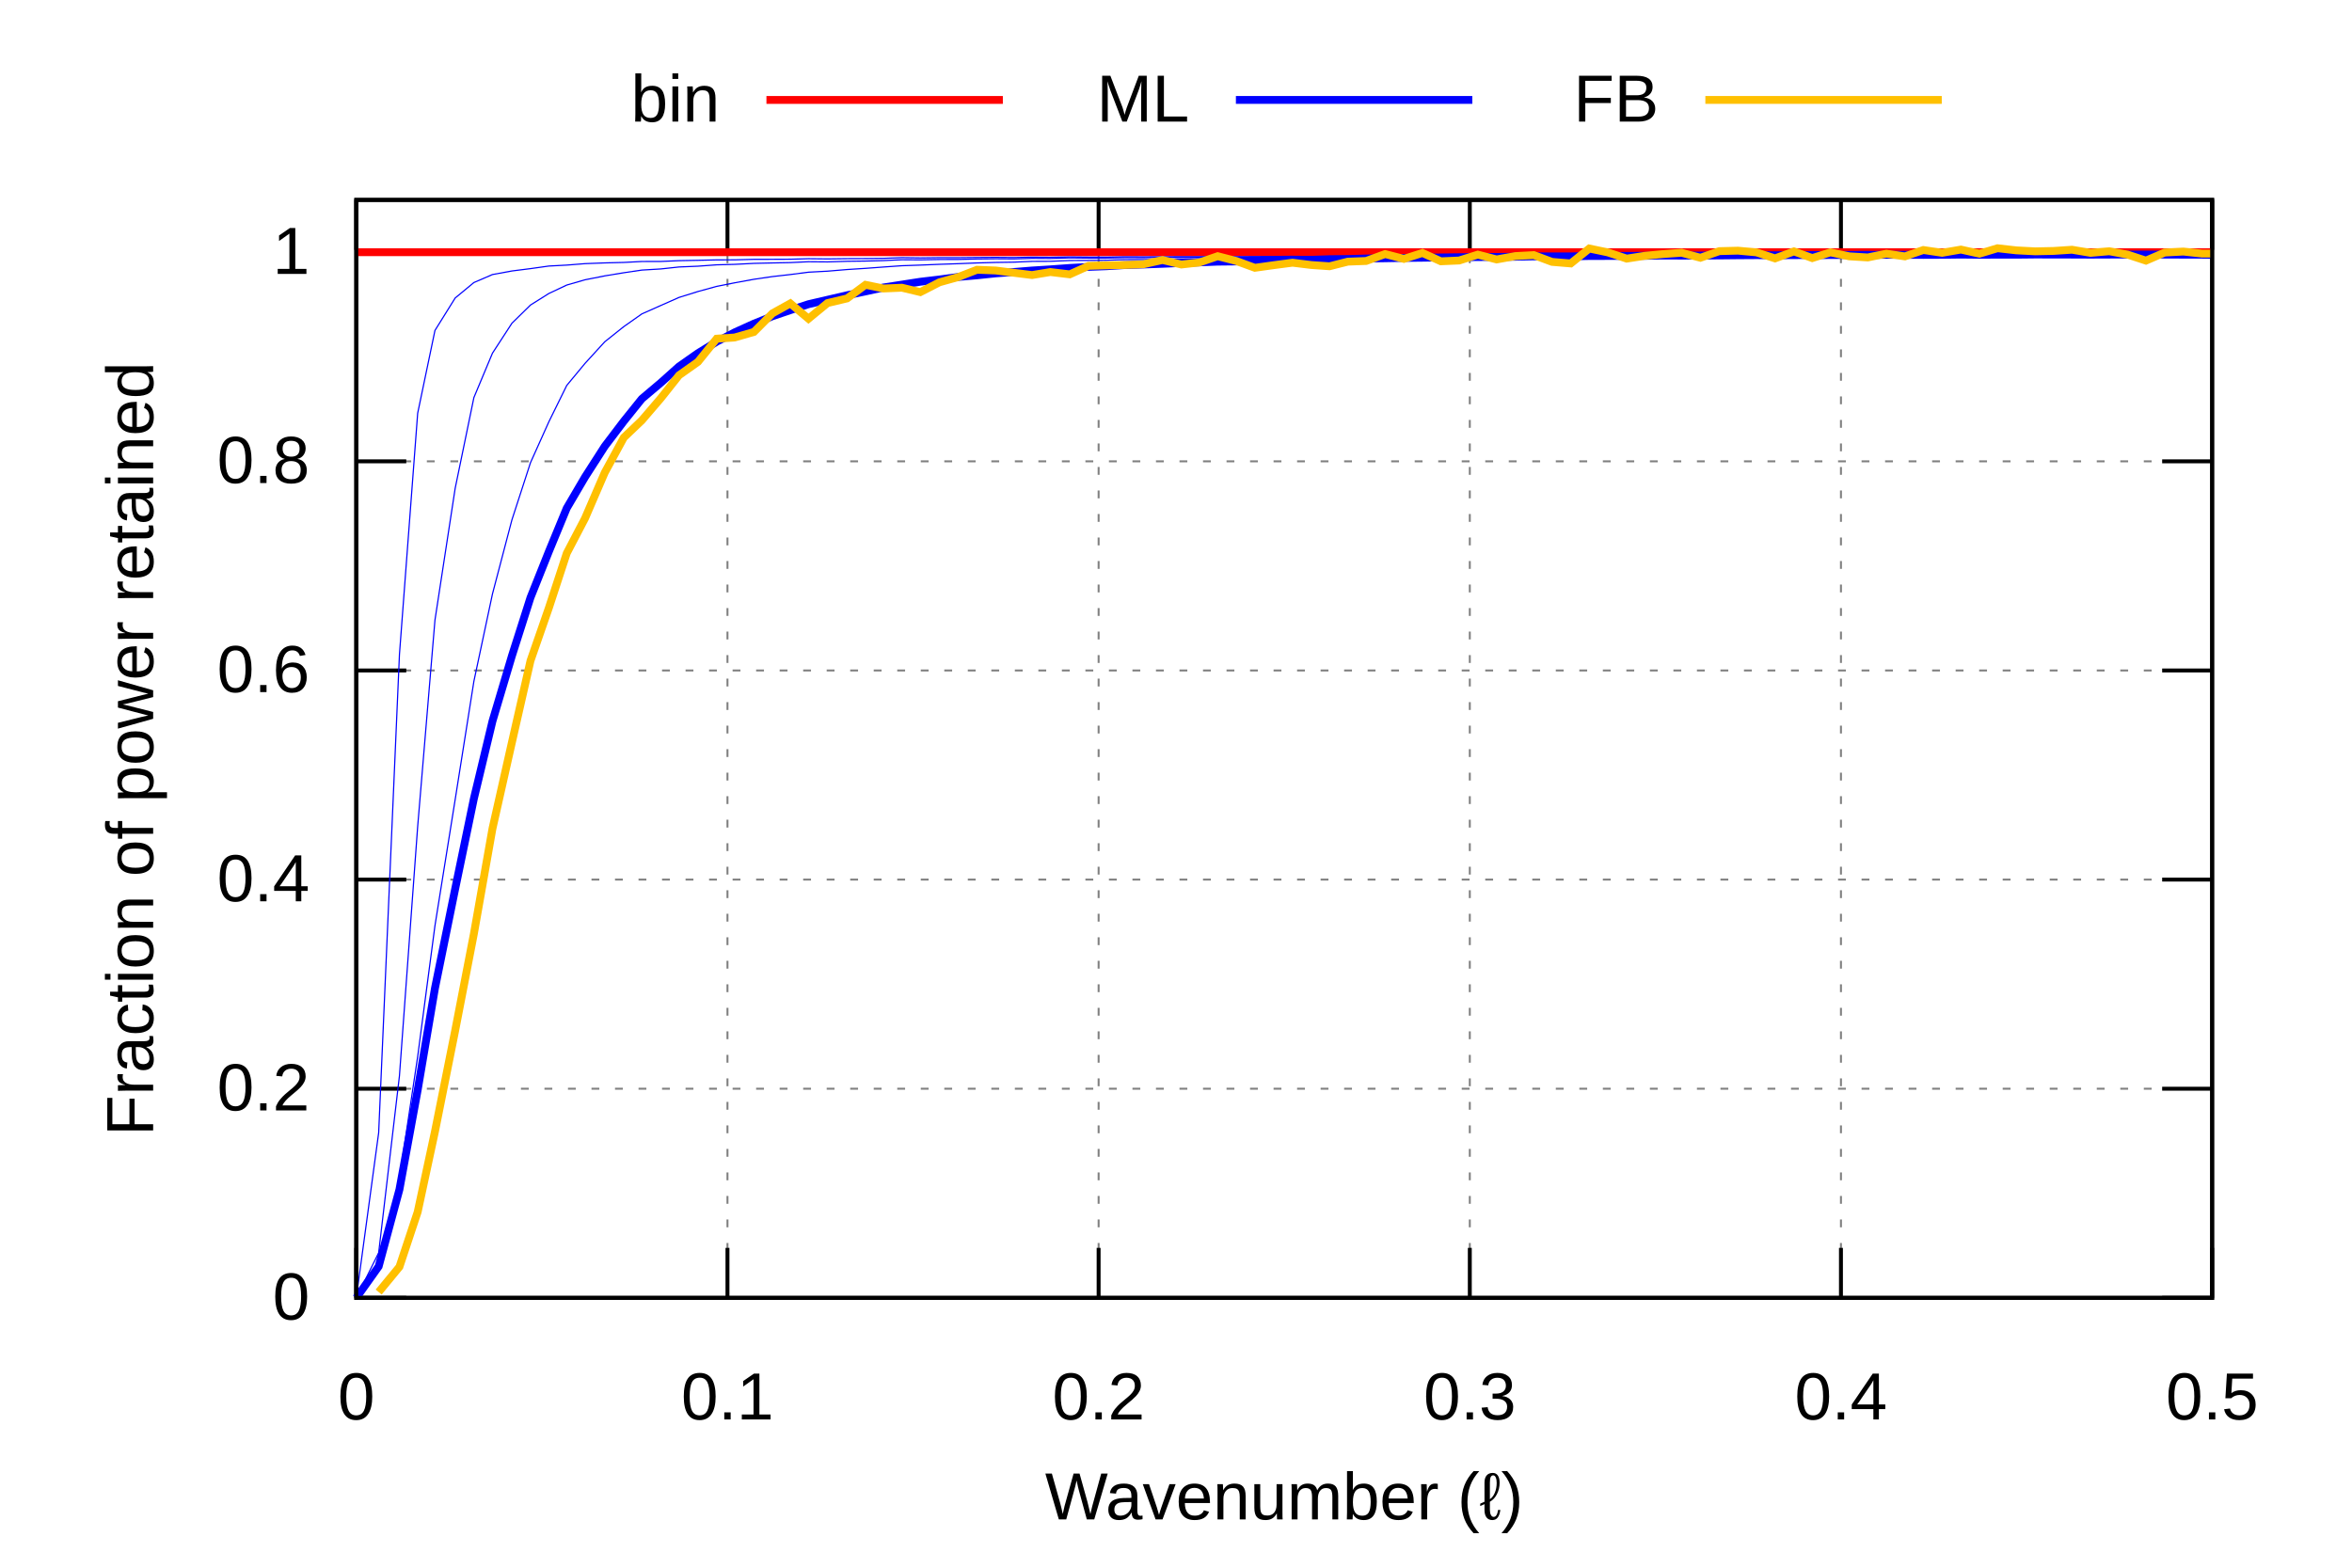
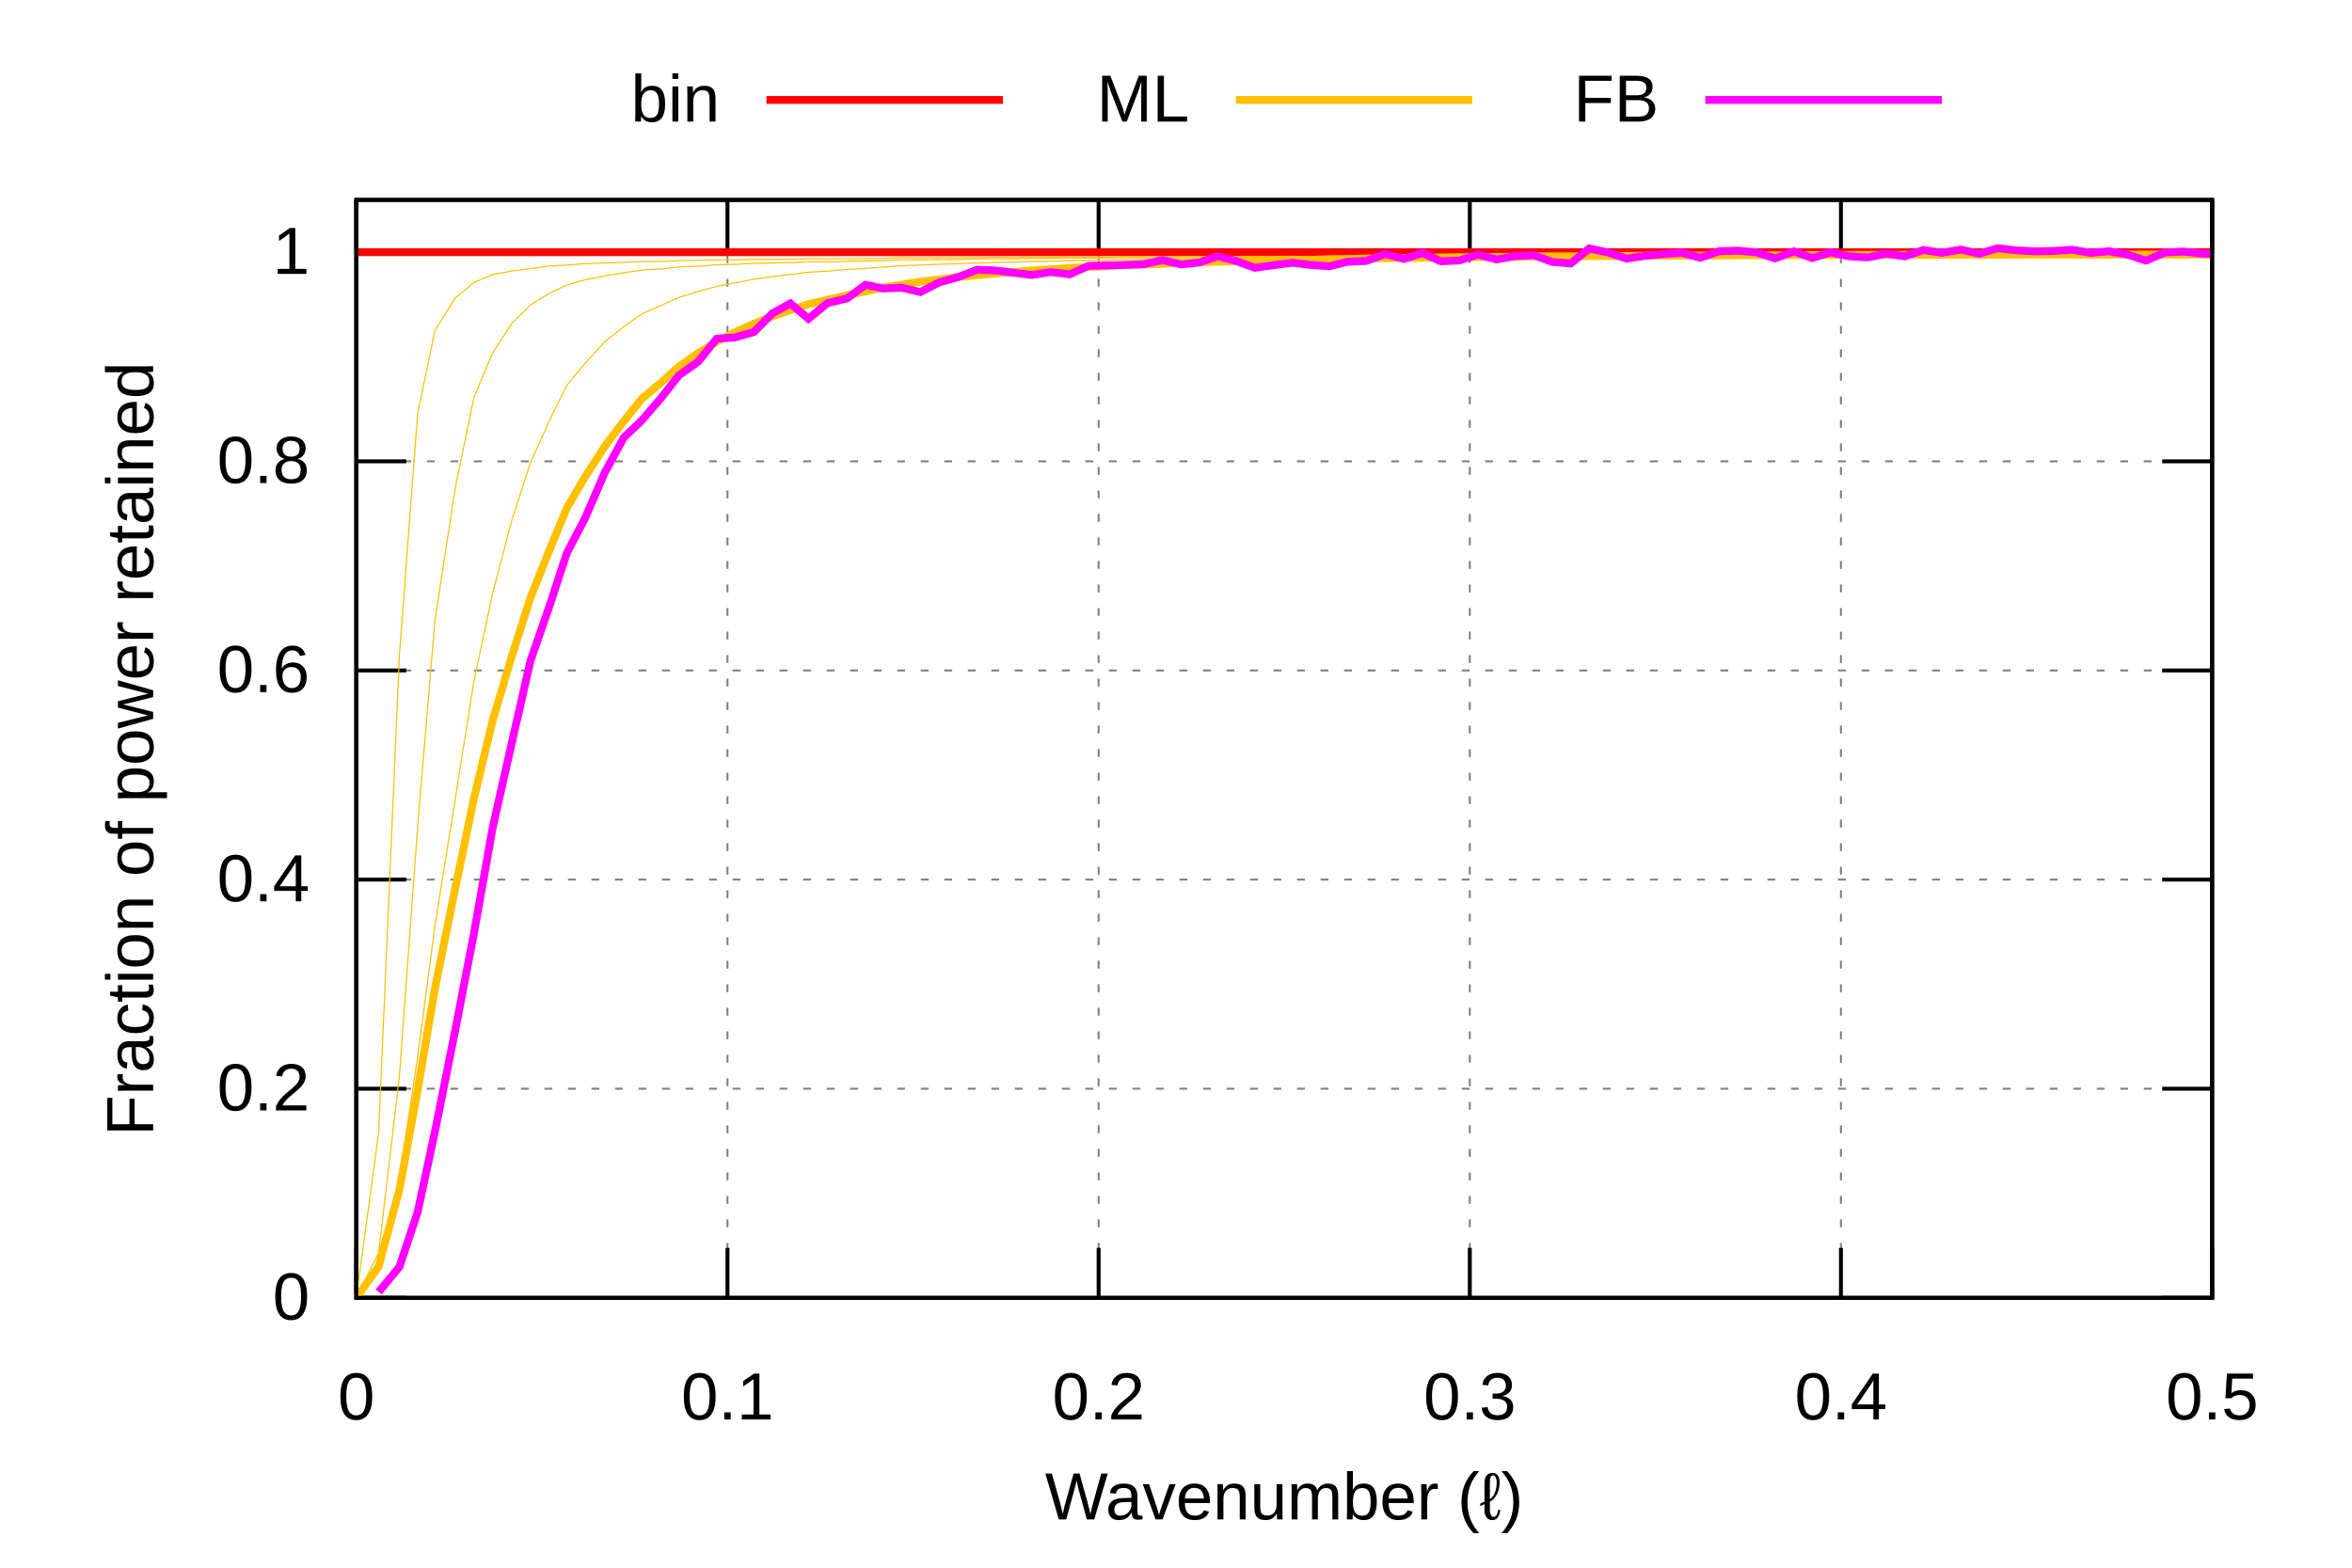
<svg xmlns="http://www.w3.org/2000/svg" xmlns:xlink="http://www.w3.org/1999/xlink" width="600" height="400" viewBox="0 0 600 400">
  <g id="gnuplot_canvas">
    <rect x="0" y="0" width="600" height="400" fill="none" />
    <defs>
      <circle id="gpDot" r="0.5" stroke-width="0.5" stroke="currentColor" />
      <path id="gpPt0" stroke-width="0.157" stroke="currentColor" d="M-1,0 h2 M0,-1 v2" />
      <path id="gpPt1" stroke-width="0.157" stroke="currentColor" d="M-1,-1 L1,1 M1,-1 L-1,1" />
      <path id="gpPt2" stroke-width="0.157" stroke="currentColor" d="M-1,0 L1,0 M0,-1 L0,1 M-1,-1 L1,1 M-1,1 L1,-1" />
      <rect id="gpPt3" stroke-width="0.157" stroke="currentColor" x="-1" y="-1" width="2" height="2" />
      <rect id="gpPt4" stroke-width="0.157" stroke="currentColor" fill="currentColor" x="-1" y="-1" width="2" height="2" />
      <circle id="gpPt5" stroke-width="0.157" stroke="currentColor" cx="0" cy="0" r="1" />
      <use xlink:href="#gpPt5" id="gpPt6" fill="currentColor" stroke="none" />
      <path id="gpPt7" stroke-width="0.157" stroke="currentColor" d="M0,-1.33 L-1.33,0.67 L1.33,0.67 z" />
      <use xlink:href="#gpPt7" id="gpPt8" fill="currentColor" stroke="none" />
      <use xlink:href="#gpPt7" id="gpPt9" stroke="currentColor" transform="rotate(180)" />
      <use xlink:href="#gpPt9" id="gpPt10" fill="currentColor" stroke="none" />
      <use xlink:href="#gpPt3" id="gpPt11" stroke="currentColor" transform="rotate(45)" />
      <use xlink:href="#gpPt11" id="gpPt12" fill="currentColor" stroke="none" />
      <path id="gpPt13" stroke-width="0.157" stroke="currentColor" d="M0,1.330 L1.265,0.411 L0.782,-1.067 L-0.782,-1.076 L-1.265,0.411 z" />
      <use xlink:href="#gpPt13" id="gpPt14" fill="currentColor" stroke="none" />
      <filter id="textbox" filterUnits="objectBoundingBox" x="0" y="0" height="1" width="1">
        <feFlood flood-color="white" flood-opacity="1" result="bgnd" />
        <feComposite in="SourceGraphic" in2="bgnd" operator="atop" />
      </filter>
      <filter id="greybox" filterUnits="objectBoundingBox" x="0" y="0" height="1" width="1">
        <feFlood flood-color="lightgrey" flood-opacity="1" result="grey" />
        <feComposite in="SourceGraphic" in2="grey" operator="atop" />
      </filter>
    </defs>
    <g fill="none" color="white" stroke="currentColor" stroke-width="1.00" stroke-linecap="butt" stroke-linejoin="miter">
</g>
    <g fill="none" color="black" stroke="currentColor" stroke-width="1.00" stroke-linecap="butt" stroke-linejoin="miter">
</g>
    <g fill="none" color="black" stroke="black" stroke-width="0.50" stroke-linecap="butt" stroke-linejoin="miter">
</g>
    <g fill="none" color="gray" stroke="currentColor" stroke-width="0.50" stroke-linecap="butt" stroke-linejoin="miter">
      <path stroke="gray" stroke-dasharray="2,4" class="gridline" d="M90.89,331.15 L564.32,331.15  " />
    </g>
    <g fill="none" color="gray" stroke="gray" stroke-width="1.00" stroke-linecap="butt" stroke-linejoin="miter">
</g>
    <g fill="none" color="black" stroke="currentColor" stroke-width="1.00" stroke-linecap="butt" stroke-linejoin="miter">
      <path stroke="black" d="M90.89,331.15 L103.64,331.15 M564.32,331.15 L551.57,331.15  " />
      <g transform="translate(79.00,336.68)" stroke="none" fill="black" font-family="Arial" font-size="17.00" text-anchor="end">
        <text>
          <tspan font-family="Arial">0</tspan>
        </text>
      </g>
    </g>
    <g fill="none" color="black" stroke="currentColor" stroke-width="1.00" stroke-linecap="butt" stroke-linejoin="miter">
</g>
    <g fill="none" color="black" stroke="black" stroke-width="0.50" stroke-linecap="butt" stroke-linejoin="miter">
</g>
    <g fill="none" color="gray" stroke="currentColor" stroke-width="0.50" stroke-linecap="butt" stroke-linejoin="miter">
      <path stroke="gray" stroke-dasharray="2,4" class="gridline" d="M90.89,277.79 L564.32,277.79  " />
    </g>
    <g fill="none" color="gray" stroke="gray" stroke-width="1.00" stroke-linecap="butt" stroke-linejoin="miter">
</g>
    <g fill="none" color="black" stroke="currentColor" stroke-width="1.00" stroke-linecap="butt" stroke-linejoin="miter">
      <path stroke="black" d="M90.89,277.79 L103.64,277.79 M564.32,277.79 L551.57,277.79  " />
      <g transform="translate(79.00,283.32)" stroke="none" fill="black" font-family="Arial" font-size="17.00" text-anchor="end">
        <text>
          <tspan font-family="Arial">0.2</tspan>
        </text>
      </g>
    </g>
    <g fill="none" color="black" stroke="currentColor" stroke-width="1.00" stroke-linecap="butt" stroke-linejoin="miter">
</g>
    <g fill="none" color="black" stroke="black" stroke-width="0.50" stroke-linecap="butt" stroke-linejoin="miter">
</g>
    <g fill="none" color="gray" stroke="currentColor" stroke-width="0.50" stroke-linecap="butt" stroke-linejoin="miter">
      <path stroke="gray" stroke-dasharray="2,4" class="gridline" d="M90.89,224.43 L564.32,224.43  " />
    </g>
    <g fill="none" color="gray" stroke="gray" stroke-width="1.00" stroke-linecap="butt" stroke-linejoin="miter">
</g>
    <g fill="none" color="black" stroke="currentColor" stroke-width="1.00" stroke-linecap="butt" stroke-linejoin="miter">
      <path stroke="black" d="M90.89,224.43 L103.64,224.43 M564.32,224.43 L551.57,224.43  " />
      <g transform="translate(79.00,229.96)" stroke="none" fill="black" font-family="Arial" font-size="17.00" text-anchor="end">
        <text>
          <tspan font-family="Arial">0.4</tspan>
        </text>
      </g>
    </g>
    <g fill="none" color="black" stroke="currentColor" stroke-width="1.00" stroke-linecap="butt" stroke-linejoin="miter">
</g>
    <g fill="none" color="black" stroke="black" stroke-width="0.50" stroke-linecap="butt" stroke-linejoin="miter">
</g>
    <g fill="none" color="gray" stroke="currentColor" stroke-width="0.50" stroke-linecap="butt" stroke-linejoin="miter">
      <path stroke="gray" stroke-dasharray="2,4" class="gridline" d="M90.89,171.07 L564.32,171.07  " />
    </g>
    <g fill="none" color="gray" stroke="gray" stroke-width="1.00" stroke-linecap="butt" stroke-linejoin="miter">
</g>
    <g fill="none" color="black" stroke="currentColor" stroke-width="1.00" stroke-linecap="butt" stroke-linejoin="miter">
      <path stroke="black" d="M90.89,171.07 L103.64,171.07 M564.32,171.07 L551.57,171.07  " />
      <g transform="translate(79.00,176.60)" stroke="none" fill="black" font-family="Arial" font-size="17.00" text-anchor="end">
        <text>
          <tspan font-family="Arial">0.6</tspan>
        </text>
      </g>
    </g>
    <g fill="none" color="black" stroke="currentColor" stroke-width="1.00" stroke-linecap="butt" stroke-linejoin="miter">
</g>
    <g fill="none" color="black" stroke="black" stroke-width="0.50" stroke-linecap="butt" stroke-linejoin="miter">
</g>
    <g fill="none" color="gray" stroke="currentColor" stroke-width="0.50" stroke-linecap="butt" stroke-linejoin="miter">
      <path stroke="gray" stroke-dasharray="2,4" class="gridline" d="M90.89,117.71 L564.32,117.71  " />
    </g>
    <g fill="none" color="gray" stroke="gray" stroke-width="1.00" stroke-linecap="butt" stroke-linejoin="miter">
</g>
    <g fill="none" color="black" stroke="currentColor" stroke-width="1.00" stroke-linecap="butt" stroke-linejoin="miter">
      <path stroke="black" d="M90.89,117.71 L103.64,117.71 M564.32,117.71 L551.57,117.71  " />
      <g transform="translate(79.00,123.24)" stroke="none" fill="black" font-family="Arial" font-size="17.00" text-anchor="end">
        <text>
          <tspan font-family="Arial">0.8</tspan>
        </text>
      </g>
    </g>
    <g fill="none" color="black" stroke="currentColor" stroke-width="1.00" stroke-linecap="butt" stroke-linejoin="miter">
</g>
    <g fill="none" color="black" stroke="black" stroke-width="0.50" stroke-linecap="butt" stroke-linejoin="miter">
</g>
    <g fill="none" color="gray" stroke="currentColor" stroke-width="0.50" stroke-linecap="butt" stroke-linejoin="miter">
      <path stroke="gray" stroke-dasharray="2,4" class="gridline" d="M90.89,64.35 L564.32,64.35  " />
    </g>
    <g fill="none" color="gray" stroke="gray" stroke-width="1.00" stroke-linecap="butt" stroke-linejoin="miter">
</g>
    <g fill="none" color="black" stroke="currentColor" stroke-width="1.00" stroke-linecap="butt" stroke-linejoin="miter">
      <path stroke="black" d="M90.89,64.35 L103.64,64.35 M564.32,64.35 L551.57,64.35  " />
      <g transform="translate(79.00,69.88)" stroke="none" fill="black" font-family="Arial" font-size="17.00" text-anchor="end">
        <text>
          <tspan font-family="Arial">1</tspan>
        </text>
      </g>
    </g>
    <g fill="none" color="black" stroke="currentColor" stroke-width="1.00" stroke-linecap="butt" stroke-linejoin="miter">
</g>
    <g fill="none" color="black" stroke="black" stroke-width="0.50" stroke-linecap="butt" stroke-linejoin="miter">
</g>
    <g fill="none" color="gray" stroke="currentColor" stroke-width="0.50" stroke-linecap="butt" stroke-linejoin="miter">
      <path stroke="gray" stroke-dasharray="2,4" class="gridline" d="M90.89,331.15 L90.89,51.01  " />
    </g>
    <g fill="none" color="gray" stroke="gray" stroke-width="1.00" stroke-linecap="butt" stroke-linejoin="miter">
</g>
    <g fill="none" color="black" stroke="currentColor" stroke-width="1.00" stroke-linecap="butt" stroke-linejoin="miter">
      <path stroke="black" d="M90.89,331.15 L90.89,318.40 M90.89,51.01 L90.89,63.76  " />
      <g transform="translate(90.89,362.18)" stroke="none" fill="black" font-family="Arial" font-size="17.00" text-anchor="middle">
        <text>
          <tspan font-family="Arial">0</tspan>
        </text>
      </g>
    </g>
    <g fill="none" color="black" stroke="currentColor" stroke-width="1.00" stroke-linecap="butt" stroke-linejoin="miter">
</g>
    <g fill="none" color="black" stroke="black" stroke-width="0.50" stroke-linecap="butt" stroke-linejoin="miter">
</g>
    <g fill="none" color="gray" stroke="currentColor" stroke-width="0.50" stroke-linecap="butt" stroke-linejoin="miter">
      <path stroke="gray" stroke-dasharray="2,4" class="gridline" d="M185.58,331.15 L185.58,51.01  " />
    </g>
    <g fill="none" color="gray" stroke="gray" stroke-width="1.00" stroke-linecap="butt" stroke-linejoin="miter">
</g>
    <g fill="none" color="black" stroke="currentColor" stroke-width="1.00" stroke-linecap="butt" stroke-linejoin="miter">
      <path stroke="black" d="M185.58,331.15 L185.58,318.40 M185.58,51.01 L185.58,63.76  " />
      <g transform="translate(185.58,362.18)" stroke="none" fill="black" font-family="Arial" font-size="17.00" text-anchor="middle">
        <text>
          <tspan font-family="Arial">0.1</tspan>
        </text>
      </g>
    </g>
    <g fill="none" color="black" stroke="currentColor" stroke-width="1.00" stroke-linecap="butt" stroke-linejoin="miter">
</g>
    <g fill="none" color="black" stroke="black" stroke-width="0.50" stroke-linecap="butt" stroke-linejoin="miter">
</g>
    <g fill="none" color="gray" stroke="currentColor" stroke-width="0.50" stroke-linecap="butt" stroke-linejoin="miter">
      <path stroke="gray" stroke-dasharray="2,4" class="gridline" d="M280.26,331.15 L280.26,51.01  " />
    </g>
    <g fill="none" color="gray" stroke="gray" stroke-width="1.00" stroke-linecap="butt" stroke-linejoin="miter">
</g>
    <g fill="none" color="black" stroke="currentColor" stroke-width="1.00" stroke-linecap="butt" stroke-linejoin="miter">
      <path stroke="black" d="M280.26,331.15 L280.26,318.40 M280.26,51.01 L280.26,63.76  " />
      <g transform="translate(280.26,362.18)" stroke="none" fill="black" font-family="Arial" font-size="17.00" text-anchor="middle">
        <text>
          <tspan font-family="Arial">0.2</tspan>
        </text>
      </g>
    </g>
    <g fill="none" color="black" stroke="currentColor" stroke-width="1.00" stroke-linecap="butt" stroke-linejoin="miter">
</g>
    <g fill="none" color="black" stroke="black" stroke-width="0.50" stroke-linecap="butt" stroke-linejoin="miter">
</g>
    <g fill="none" color="gray" stroke="currentColor" stroke-width="0.50" stroke-linecap="butt" stroke-linejoin="miter">
      <path stroke="gray" stroke-dasharray="2,4" class="gridline" d="M374.95,331.15 L374.95,51.01  " />
    </g>
    <g fill="none" color="gray" stroke="gray" stroke-width="1.00" stroke-linecap="butt" stroke-linejoin="miter">
</g>
    <g fill="none" color="black" stroke="currentColor" stroke-width="1.00" stroke-linecap="butt" stroke-linejoin="miter">
      <path stroke="black" d="M374.95,331.15 L374.95,318.40 M374.95,51.01 L374.95,63.76  " />
      <g transform="translate(374.95,362.18)" stroke="none" fill="black" font-family="Arial" font-size="17.00" text-anchor="middle">
        <text>
          <tspan font-family="Arial">0.3</tspan>
        </text>
      </g>
    </g>
    <g fill="none" color="black" stroke="currentColor" stroke-width="1.00" stroke-linecap="butt" stroke-linejoin="miter">
</g>
    <g fill="none" color="black" stroke="black" stroke-width="0.50" stroke-linecap="butt" stroke-linejoin="miter">
</g>
    <g fill="none" color="gray" stroke="currentColor" stroke-width="0.50" stroke-linecap="butt" stroke-linejoin="miter">
      <path stroke="gray" stroke-dasharray="2,4" class="gridline" d="M469.63,331.15 L469.63,51.01  " />
    </g>
    <g fill="none" color="gray" stroke="gray" stroke-width="1.00" stroke-linecap="butt" stroke-linejoin="miter">
</g>
    <g fill="none" color="black" stroke="currentColor" stroke-width="1.00" stroke-linecap="butt" stroke-linejoin="miter">
      <path stroke="black" d="M469.63,331.15 L469.63,318.40 M469.63,51.01 L469.63,63.76  " />
      <g transform="translate(469.63,362.18)" stroke="none" fill="black" font-family="Arial" font-size="17.00" text-anchor="middle">
        <text>
          <tspan font-family="Arial">0.4</tspan>
        </text>
      </g>
    </g>
    <g fill="none" color="black" stroke="currentColor" stroke-width="1.00" stroke-linecap="butt" stroke-linejoin="miter">
</g>
    <g fill="none" color="black" stroke="black" stroke-width="0.50" stroke-linecap="butt" stroke-linejoin="miter">
</g>
    <g fill="none" color="gray" stroke="currentColor" stroke-width="0.50" stroke-linecap="butt" stroke-linejoin="miter">
      <path stroke="gray" stroke-dasharray="2,4" class="gridline" d="M564.32,331.15 L564.32,51.01  " />
    </g>
    <g fill="none" color="gray" stroke="gray" stroke-width="1.00" stroke-linecap="butt" stroke-linejoin="miter">
</g>
    <g fill="none" color="black" stroke="currentColor" stroke-width="1.00" stroke-linecap="butt" stroke-linejoin="miter">
      <path stroke="black" d="M564.32,331.15 L564.32,318.40 M564.32,51.01 L564.32,63.76  " />
      <g transform="translate(564.32,362.18)" stroke="none" fill="black" font-family="Arial" font-size="17.00" text-anchor="middle">
        <text>
          <tspan font-family="Arial">0.5</tspan>
        </text>
      </g>
    </g>
    <g fill="none" color="black" stroke="currentColor" stroke-width="1.00" stroke-linecap="butt" stroke-linejoin="miter">
</g>
    <g fill="none" color="black" stroke="currentColor" stroke-width="1.00" stroke-linecap="butt" stroke-linejoin="miter">
      <path stroke="black" d="M90.89,51.01 L90.89,331.15 L564.32,331.15 L564.32,51.01 L90.89,51.01 Z  " />
    </g>
    <g fill="none" color="black" stroke="currentColor" stroke-width="1.00" stroke-linecap="butt" stroke-linejoin="miter">
      <g transform="translate(39.07,191.08) rotate(270)" stroke="none" fill="black" font-family="Arial" font-size="17.00" text-anchor="middle">
        <text>
          <tspan font-family="Arial">Fraction of power retained</tspan>
        </text>
      </g>
    </g>
    <g fill="none" color="black" stroke="currentColor" stroke-width="1.00" stroke-linecap="butt" stroke-linejoin="miter">
      <g transform="translate(327.60,387.68)" stroke="none" fill="black" font-family="Arial" font-size="17.00" text-anchor="middle">
        <text>
          <tspan font-family="Arial">Wavenumber (ℓ)</tspan>
        </text>
      </g>
    </g>
    <g fill="none" color="black" stroke="currentColor" stroke-width="1.00" stroke-linecap="butt" stroke-linejoin="miter">
</g>
    <g id="gnuplot_plot_1">
      <g fill="none" color="white" stroke="currentColor" stroke-width="2.00" stroke-linecap="butt" stroke-linejoin="miter">
</g>
      <g fill="none" color="black" stroke="currentColor" stroke-width="2.00" stroke-linecap="butt" stroke-linejoin="miter">
        <g transform="translate(183.63,31.03)" stroke="none" fill="black" font-family="Arial" font-size="17.00" text-anchor="end">
          <text>
            <tspan font-family="Arial">bin</tspan>
          </text>
        </g>
      </g>
      <g fill="none" color="black" stroke="currentColor" stroke-width="2.00" stroke-linecap="butt" stroke-linejoin="miter">
        <path stroke="rgb(255,   0,   0)" d="M195.52,25.50 L255.83,25.50 M90.89,64.35 L96.60,64.35 L101.90,64.35 L106.55,64.35 L110.96,64.35 L116.12,64.35   L120.89,64.35 L125.63,64.35 L130.59,64.35 L135.33,64.35 L140.02,64.35 L144.58,64.35 L149.24,64.35 L154.27,64.35   L159.14,64.35 L163.74,64.35 L168.58,64.35 L173.22,64.35 L178.05,64.35 L182.83,64.35 L187.41,64.35 L192.33,64.35   L197.04,64.35 L201.61,64.35 L206.24,64.35 L211.10,64.35 L216.10,64.35 L220.79,64.35 L225.37,64.35 L230.07,64.35   L234.78,64.35 L239.65,64.35 L244.42,64.35 L249.24,64.35 L254.02,64.35 L258.62,64.35 L263.28,64.35 L267.95,64.35   L272.89,64.35 L277.70,64.35 L282.19,64.35 L286.91,64.35 L291.71,64.35 L296.57,64.35 L301.37,64.35 L305.99,64.35   L310.64,64.35 L315.36,64.35 L320.12,64.35 L324.85,64.35 L329.72,64.35 L334.54,64.35 L339.17,64.35 L343.84,64.35   L348.50,64.35 L353.35,64.35 L358.14,64.35 L362.87,64.35 L367.57,64.35 L372.23,64.35 L377.00,64.35 L381.80,64.35   L386.57,64.35 L391.28,64.35 L395.93,64.35 L400.70,64.35 L405.43,64.35 L410.16,64.35 L414.97,64.35 L419.68,64.35   L424.33,64.35 L428.98,64.35 L433.78,64.35 L438.61,64.35 L443.37,64.35 L448.07,64.35 L452.82,64.35 L457.64,64.35   L462.31,64.35 L466.95,64.35 L471.73,64.35 L476.47,64.35 L481.23,64.35 L485.94,64.35 L490.65,64.35 L495.43,64.35   L500.23,64.35 L504.96,64.35 L509.57,64.35 L514.36,64.35 L519.18,64.35 L523.88,64.35 L528.57,64.35 L533.30,64.35   L538.07,64.35 L542.77,64.35 L547.43,64.35 L552.21,64.35 L556.98,64.35 L561.74,64.35 L564.32,64.35  " />
      </g>
    </g>
    <g id="gnuplot_plot_2">
      <g fill="none" color="black" stroke="currentColor" stroke-width="2.00" stroke-linecap="butt" stroke-linejoin="miter">
        <g transform="translate(303.39,31.03)" stroke="none" fill="black" font-family="Arial" font-size="17.00" text-anchor="end">
          <text>
            <tspan font-family="Arial">ML</tspan>
          </text>
        </g>
      </g>
      <g fill="none" color="black" stroke="currentColor" stroke-width="2.00" stroke-linecap="butt" stroke-linejoin="miter">
-         <path stroke="rgb(  0,   0, 255)" d="M315.28,25.50 L375.59,25.50 M90.89,331.15 L96.60,323.13 L101.90,303.49 L106.55,278.13 L110.96,252.15 L116.12,226.77   L120.89,203.76 L125.63,184.01 L130.59,167.35 L135.33,152.47 L140.02,140.72 L144.58,129.66 L149.24,121.72 L154.27,113.88   L159.14,107.47 L163.74,101.75 L168.58,97.66 L173.22,93.51 L178.05,90.12 L182.83,87.18 L187.41,84.81 L192.33,82.58   L197.04,80.69 L201.61,79.14 L206.24,77.62 L211.10,76.49 L216.10,75.33 L220.79,74.36 L225.37,73.35 L230.07,72.62   L234.78,71.89 L239.65,71.31 L244.42,70.67 L249.24,70.25 L254.02,69.75 L258.62,69.40 L263.28,69.02 L267.95,68.73   L272.89,68.37 L277.70,68.10 L282.19,67.93 L286.91,67.63 L291.71,67.49 L296.57,67.31 L301.37,67.10 L305.99,66.95   L310.64,66.76 L315.36,66.71 L320.12,66.55 L324.85,66.44 L329.72,66.29 L334.54,66.29 L339.17,66.14 L343.84,66.09   L348.50,65.96 L353.35,65.90 L358.14,65.81 L362.87,65.76 L367.57,65.69 L372.23,65.63 L377.00,65.59 L381.80,65.56   L386.57,65.51 L391.28,65.41 L395.93,65.41 L400.70,65.42 L405.43,65.32 L410.16,65.31 L414.97,65.29 L419.68,65.27   L424.33,65.20 L428.98,65.22 L433.78,65.20 L438.61,65.18 L443.37,65.13 L448.07,65.10 L452.82,65.13 L457.64,65.09   L462.31,65.08 L466.95,65.07 L471.73,65.05 L476.47,65.03 L481.23,65.02 L485.94,65.02 L490.65,65.04 L495.43,65.02   L500.23,64.96 L504.96,65.01 L509.57,64.98 L514.36,64.99 L519.18,64.94 L523.88,64.95 L528.57,64.96 L533.30,64.98   L538.07,64.96 L542.77,64.95 L547.43,64.95 L552.21,64.96 L556.98,64.98 L561.74,64.99 L564.32,65.02  " />
-       </g>
-     </g>
-     <g id="gnuplot_plot_3">
-       <g fill="none" color="white" stroke="rgb(  0,   0, 255)" stroke-width="0.30" stroke-linecap="butt" stroke-linejoin="miter">
+         <path stroke="rgb(255, 192,   0)" d="M315.28,25.50 L375.59,25.50 M90.89,331.15 L96.60,323.13 L101.90,303.49 L106.55,278.13 L110.96,252.15 L116.12,226.77   L120.89,203.76 L125.63,184.01 L130.59,167.35 L135.33,152.47 L140.02,140.72 L144.58,129.66 L149.24,121.72 L154.27,113.88   L159.14,107.47 L163.74,101.75 L168.58,97.66 L173.22,93.51 L178.05,90.12 L182.83,87.18 L187.41,84.81 L192.33,82.58   L197.04,80.69 L201.61,79.14 L206.24,77.62 L211.10,76.49 L216.10,75.33 L220.79,74.36 L225.37,73.35 L230.07,72.62   L234.78,71.89 L239.65,71.31 L244.42,70.67 L249.24,70.25 L254.02,69.75 L258.62,69.40 L263.28,69.02 L267.95,68.73   L272.89,68.37 L277.70,68.10 L282.19,67.93 L286.91,67.63 L291.71,67.49 L296.57,67.31 L301.37,67.10 L305.99,66.95   L310.64,66.76 L315.36,66.71 L320.12,66.55 L324.85,66.44 L329.72,66.29 L334.54,66.29 L339.17,66.14 L343.84,66.09   L348.50,65.96 L353.35,65.90 L358.14,65.81 L362.87,65.76 L367.57,65.69 L372.23,65.63 L377.00,65.59 L381.80,65.56   L386.57,65.51 L391.28,65.41 L395.93,65.41 L400.70,65.42 L405.43,65.32 L410.16,65.31 L414.97,65.29 L419.68,65.27   L424.33,65.20 L428.98,65.22 L433.78,65.20 L438.61,65.18 L443.37,65.13 L448.07,65.10 L452.82,65.13 L457.64,65.09   L462.31,65.08 L466.95,65.07 L471.73,65.05 L476.47,65.03 L481.23,65.02 L485.94,65.02 L490.65,65.04 L495.43,65.02   L500.23,64.96 L504.96,65.01 L509.57,64.98 L514.36,64.99 L519.18,64.94 L523.88,64.95 L528.57,64.96 L533.30,64.98   L538.07,64.96 L542.77,64.95 L547.43,64.95 L552.21,64.96 L556.98,64.98 L561.74,64.99 L564.32,65.02  " />
+       </g>
+     </g>
+     <g id="gnuplot_plot_3" fill="none">
+       <g fill="none" color="white" stroke="rgb(255, 192,   0)" stroke-width="0.30" stroke-linecap="butt" stroke-linejoin="miter">
</g>
      <g fill="none" color="black" stroke="currentColor" stroke-width="0.30" stroke-linecap="butt" stroke-linejoin="miter">
-         <path stroke="rgb(  0,   0, 255)" d="M90.89,331.15 L96.60,322.85 L101.90,300.60 L106.55,269.58 L110.96,236.18 L116.12,203.98 L120.89,173.83 L125.63,151.54   L130.59,132.65 L135.33,118.05 L140.02,107.61 L144.58,98.34 L149.24,92.72 L154.27,87.21 L159.14,83.33 L163.74,80.09   L168.58,77.94 L173.22,75.89 L178.05,74.38 L182.83,73.07 L187.41,72.16 L192.33,71.26 L197.04,70.57 L201.61,70.05   L206.24,69.45 L211.10,69.19 L216.10,68.77 L220.79,68.47 L225.37,68.13 L230.07,67.80 L234.78,67.64 L239.65,67.44   L244.42,67.28 L249.24,67.09 L254.02,66.96 L258.62,66.89 L263.28,66.69 L267.95,66.67 L272.89,66.47 L277.70,66.45   L282.19,66.41 L286.91,66.24 L291.71,66.23 L296.57,66.14 L301.37,66.07 L305.99,66.02 L310.64,65.90 L315.36,65.94   L320.12,65.86 L324.85,65.81 L329.72,65.74 L334.54,65.77 L339.17,65.70 L343.84,65.66 L348.50,65.61 L353.35,65.58   L358.14,65.53 L362.87,65.53 L367.57,65.49 L372.23,65.45 L377.00,65.44 L381.80,65.43 L386.57,65.41 L391.28,65.35   L395.93,65.35 L400.70,65.39 L405.43,65.31 L410.16,65.31 L414.97,65.31 L419.68,65.30 L424.33,65.24 L428.98,65.27   L433.78,65.26 L438.61,65.25 L443.37,65.22 L448.07,65.20 L452.82,65.24 L457.64,65.20 L462.31,65.21 L466.95,65.19   L471.73,65.19 L476.47,65.17 L481.23,65.16 L485.94,65.17 L490.65,65.18 L495.43,65.18 L500.23,65.13 L504.96,65.17   L509.57,65.15 L514.36,65.16 L519.18,65.12 L523.88,65.12 L528.57,65.13 L533.30,65.16 L538.07,65.13 L542.77,65.13   L547.43,65.12 L552.21,65.14 L556.98,65.15 L561.74,65.16 L564.32,65.20  " />
-       </g>
-     </g>
-     <g id="gnuplot_plot_4">
+         <path stroke="rgb(255, 192,   0)" d="M90.89,331.15 L96.60,322.85 L101.90,300.60 L106.55,269.58 L110.96,236.18 L116.12,203.98 L120.89,173.83 L125.63,151.54   L130.59,132.65 L135.33,118.05 L140.02,107.61 L144.58,98.34 L149.24,92.72 L154.27,87.21 L159.14,83.33 L163.74,80.09   L168.58,77.94 L173.22,75.89 L178.05,74.38 L182.83,73.07 L187.41,72.16 L192.33,71.26 L197.04,70.57 L201.61,70.05   L206.24,69.45 L211.10,69.19 L216.10,68.77 L220.79,68.47 L225.37,68.13 L230.07,67.80 L234.78,67.64 L239.65,67.44   L244.42,67.28 L249.24,67.09 L254.02,66.96 L258.62,66.89 L263.28,66.69 L267.95,66.67 L272.89,66.47 L277.70,66.45   L282.19,66.41 L286.91,66.24 L291.71,66.23 L296.57,66.14 L301.37,66.07 L305.99,66.02 L310.64,65.90 L315.36,65.94   L320.12,65.86 L324.85,65.81 L329.72,65.74 L334.54,65.77 L339.17,65.70 L343.84,65.66 L348.50,65.61 L353.35,65.58   L358.14,65.53 L362.87,65.53 L367.57,65.49 L372.23,65.45 L377.00,65.44 L381.80,65.43 L386.57,65.41 L391.28,65.35   L395.93,65.35 L400.70,65.39 L405.43,65.31 L410.16,65.31 L414.97,65.31 L419.68,65.30 L424.33,65.24 L428.98,65.27   L433.78,65.26 L438.61,65.25 L443.37,65.22 L448.07,65.20 L452.82,65.24 L457.64,65.20 L462.31,65.21 L466.95,65.19   L471.73,65.19 L476.47,65.17 L481.23,65.16 L485.94,65.17 L490.65,65.18 L495.43,65.18 L500.23,65.13 L504.96,65.17   L509.57,65.15 L514.36,65.16 L519.18,65.12 L523.88,65.12 L528.57,65.13 L533.30,65.16 L538.07,65.13 L542.77,65.13   L547.43,65.12 L552.21,65.14 L556.98,65.15 L561.74,65.16 L564.32,65.20  " />
+       </g>
+     </g>
+     <g id="gnuplot_plot_4" fill="none">
      <g fill="none" color="black" stroke="currentColor" stroke-width="0.30" stroke-linecap="butt" stroke-linejoin="miter">
-         <path stroke="rgb(  0,   0, 255)" d="M90.89,331.15 L96.60,319.63 L101.90,274.50 L106.55,210.89 L110.96,158.21 L116.12,124.57 L120.89,101.44 L125.63,90.11   L130.59,82.48 L135.33,77.83 L140.02,74.88 L144.58,72.73 L149.24,71.39 L154.27,70.39 L159.14,69.59 L163.74,68.91   L168.58,68.62 L173.22,68.12 L178.05,67.92 L182.83,67.57 L187.41,67.45 L192.33,67.20 L197.04,67.09 L201.61,67.00   L206.24,66.78 L211.10,66.82 L216.10,66.67 L220.79,66.61 L225.37,66.49 L230.07,66.27 L234.78,66.30 L239.65,66.21   L244.42,66.20 L249.24,66.08 L254.02,66.03 L258.62,66.06 L263.28,65.93 L267.95,65.96 L272.89,65.81 L277.70,65.86   L282.19,65.86 L286.91,65.74 L291.71,65.75 L296.57,65.70 L301.37,65.66 L305.99,65.66 L310.64,65.58 L315.36,65.63   L320.12,65.59 L324.85,65.56 L329.72,65.50 L334.54,65.56 L339.17,65.51 L343.84,65.50 L348.50,65.46 L353.35,65.45   L358.14,65.41 L362.87,65.42 L367.57,65.40 L372.23,65.37 L377.00,65.38 L381.80,65.37 L386.57,65.36 L391.28,65.32   L395.93,65.32 L400.70,65.37 L405.43,65.30 L410.16,65.31 L414.97,65.32 L419.68,65.31 L424.33,65.26 L428.98,65.30   L433.78,65.29 L438.61,65.29 L443.37,65.26 L448.07,65.25 L452.82,65.29 L457.64,65.25 L462.31,65.26 L466.95,65.25   L471.73,65.25 L476.47,65.24 L481.23,65.23 L485.94,65.24 L490.65,65.26 L495.43,65.25 L500.23,65.20 L504.96,65.25   L509.57,65.23 L514.36,65.24 L519.18,65.20 L523.88,65.21 L528.57,65.22 L533.30,65.24 L538.07,65.21 L542.77,65.22   L547.43,65.20 L552.21,65.22 L556.98,65.24 L561.74,65.24 L564.32,65.28  " />
-       </g>
-     </g>
-     <g id="gnuplot_plot_5">
+         <path stroke="rgb(255, 192,   0)" d="M90.89,331.15 L96.60,319.63 L101.90,274.50 L106.55,210.89 L110.96,158.21 L116.12,124.57 L120.89,101.44 L125.63,90.11   L130.59,82.48 L135.33,77.83 L140.02,74.88 L144.58,72.73 L149.24,71.39 L154.27,70.39 L159.14,69.59 L163.74,68.91   L168.58,68.62 L173.22,68.12 L178.05,67.92 L182.83,67.57 L187.41,67.45 L192.33,67.20 L197.04,67.09 L201.61,67.00   L206.24,66.78 L211.10,66.82 L216.10,66.67 L220.79,66.61 L225.37,66.49 L230.07,66.27 L234.78,66.30 L239.65,66.21   L244.42,66.20 L249.24,66.08 L254.02,66.03 L258.62,66.06 L263.28,65.93 L267.95,65.96 L272.89,65.81 L277.70,65.86   L282.19,65.86 L286.91,65.74 L291.71,65.75 L296.57,65.70 L301.37,65.66 L305.99,65.66 L310.64,65.58 L315.36,65.63   L320.12,65.59 L324.85,65.56 L329.72,65.50 L334.54,65.56 L339.17,65.51 L343.84,65.50 L348.50,65.46 L353.35,65.45   L358.14,65.41 L362.87,65.42 L367.57,65.40 L372.23,65.37 L377.00,65.38 L381.80,65.37 L386.57,65.36 L391.28,65.32   L395.93,65.32 L400.70,65.37 L405.43,65.30 L410.16,65.31 L414.97,65.32 L419.68,65.31 L424.33,65.26 L428.98,65.30   L433.78,65.29 L438.61,65.29 L443.37,65.26 L448.07,65.25 L452.82,65.29 L457.64,65.25 L462.31,65.26 L466.95,65.25   L471.73,65.25 L476.47,65.24 L481.23,65.23 L485.94,65.24 L490.65,65.26 L495.43,65.25 L500.23,65.20 L504.96,65.25   L509.57,65.23 L514.36,65.24 L519.18,65.20 L523.88,65.21 L528.57,65.22 L533.30,65.24 L538.07,65.21 L542.77,65.22   L547.43,65.20 L552.21,65.22 L556.98,65.24 L561.74,65.24 L564.32,65.28  " />
+       </g>
+     </g>
+     <g id="gnuplot_plot_5" fill="none">
      <g fill="none" color="black" stroke="currentColor" stroke-width="0.30" stroke-linecap="butt" stroke-linejoin="miter">
-         <path stroke="rgb(  0,   0, 255)" d="M90.89,331.15 L96.60,289.01 L101.90,167.00 L106.55,105.44 L110.96,84.31 L116.12,76.03 L120.89,72.09 L125.63,70.05   L130.59,69.14 L135.33,68.54 L140.02,67.88 L144.58,67.64 L149.24,67.27 L154.27,67.08 L159.14,66.96 L163.74,66.72   L168.58,66.71 L173.22,66.51 L178.05,66.42 L182.83,66.31 L187.41,66.30 L192.33,66.17 L197.04,66.16 L201.61,66.14   L206.24,66.01 L211.10,66.06 L216.10,66.00 L220.79,65.98 L225.37,65.92 L230.07,65.75 L234.78,65.81 L239.65,65.75   L244.42,65.75 L249.24,65.70 L254.02,65.67 L258.62,65.71 L263.28,65.62 L267.95,65.65 L272.89,65.55 L277.70,65.60   L282.19,65.61 L286.91,65.52 L291.71,65.54 L296.57,65.52 L301.37,65.49 L305.99,65.49 L310.64,65.44 L315.36,65.49   L320.12,65.46 L324.85,65.44 L329.72,65.40 L334.54,65.46 L339.17,65.42 L343.84,65.42 L348.50,65.39 L353.35,65.38   L358.14,65.36 L362.87,65.37 L367.57,65.35 L372.23,65.34 L377.00,65.35 L381.80,65.35 L386.57,65.34 L391.28,65.30   L395.93,65.31 L400.70,65.37 L405.43,65.30 L410.16,65.31 L414.97,65.32 L419.68,65.32 L424.33,65.27 L428.98,65.31   L433.78,65.31 L438.61,65.31 L443.37,65.28 L448.07,65.27 L452.82,65.32 L457.64,65.28 L462.31,65.30 L466.95,65.28   L471.73,65.28 L476.47,65.28 L481.23,65.27 L485.94,65.28 L490.65,65.29 L495.43,65.29 L500.23,65.24 L504.96,65.29   L509.57,65.27 L514.36,65.28 L519.18,65.24 L523.88,65.25 L528.57,65.26 L533.30,65.29 L538.07,65.26 L542.77,65.26   L547.43,65.25 L552.21,65.26 L556.98,65.29 L561.74,65.29 L564.32,65.32  " />
+         <path stroke="rgb(255, 192,   0)" d="M90.89,331.15 L96.60,289.01 L101.90,167.00 L106.55,105.44 L110.96,84.31 L116.12,76.03 L120.89,72.09 L125.63,70.05   L130.59,69.14 L135.33,68.54 L140.02,67.88 L144.58,67.64 L149.24,67.27 L154.27,67.08 L159.14,66.96 L163.74,66.72   L168.58,66.71 L173.22,66.51 L178.05,66.42 L182.83,66.31 L187.41,66.30 L192.33,66.17 L197.04,66.16 L201.61,66.14   L206.24,66.01 L211.10,66.06 L216.10,66.00 L220.79,65.98 L225.37,65.92 L230.07,65.75 L234.78,65.81 L239.65,65.75   L244.42,65.75 L249.24,65.70 L254.02,65.67 L258.62,65.71 L263.28,65.62 L267.95,65.65 L272.89,65.55 L277.70,65.60   L282.19,65.61 L286.91,65.52 L291.71,65.54 L296.57,65.52 L301.37,65.49 L305.99,65.49 L310.64,65.44 L315.36,65.49   L320.12,65.46 L324.85,65.44 L329.72,65.40 L334.54,65.46 L339.17,65.42 L343.84,65.42 L348.50,65.39 L353.35,65.38   L358.14,65.36 L362.87,65.37 L367.57,65.35 L372.23,65.34 L377.00,65.35 L381.80,65.35 L386.57,65.34 L391.28,65.30   L395.93,65.31 L400.70,65.37 L405.43,65.30 L410.16,65.31 L414.97,65.32 L419.68,65.32 L424.33,65.27 L428.98,65.31   L433.78,65.31 L438.61,65.31 L443.37,65.28 L448.07,65.27 L452.82,65.32 L457.64,65.28 L462.31,65.30 L466.95,65.28   L471.73,65.28 L476.47,65.28 L481.23,65.27 L485.94,65.28 L490.65,65.29 L495.43,65.29 L500.23,65.24 L504.96,65.29   L509.57,65.27 L514.36,65.28 L519.18,65.24 L523.88,65.25 L528.57,65.26 L533.30,65.29 L538.07,65.26 L542.77,65.26   L547.43,65.25 L552.21,65.26 L556.98,65.29 L561.74,65.29 L564.32,65.32  " />
      </g>
    </g>
    <g id="gnuplot_plot_6">
-       <g fill="none" color="white" stroke="rgb(  0,   0, 255)" stroke-width="2.00" stroke-linecap="butt" stroke-linejoin="miter">
+       <g fill="none" color="white" stroke="rgb(255, 192,   0)" stroke-width="2.00" stroke-linecap="butt" stroke-linejoin="miter">
</g>
      <g fill="none" color="black" stroke="currentColor" stroke-width="2.00" stroke-linecap="butt" stroke-linejoin="miter">
        <g transform="translate(423.15,31.03)" stroke="none" fill="black" font-family="Arial" font-size="17.00" text-anchor="end">
          <text>
            <tspan font-family="Arial">FB</tspan>
          </text>
        </g>
      </g>
      <g fill="none" color="black" stroke="currentColor" stroke-width="2.00" stroke-linecap="butt" stroke-linejoin="miter">
-         <path stroke="rgb(255, 192,   0)" d="M435.04,25.50 L495.35,25.50 M96.60,329.67 L101.90,323.23 L106.55,309.23 L110.96,288.71 L116.12,262.93 L120.89,238.25   L125.63,211.42 L130.59,189.41 L135.33,168.59 L140.02,155.09 L144.58,141.16 L149.24,132.25 L154.27,120.59 L159.14,111.64   L163.74,107.25 L168.58,101.60 L173.22,95.75 L178.05,92.33 L182.83,86.41 L187.41,86.11 L192.33,84.70 L197.04,79.96   L201.61,77.42 L206.24,81.32 L211.10,77.33 L216.10,76.14 L220.79,72.67 L225.37,73.61 L230.07,73.41 L234.78,74.53   L239.65,72.03 L244.42,70.70 L249.24,68.83 L254.02,69.02 L258.62,69.60 L263.28,70.18 L267.95,69.41 L272.89,70.00   L277.70,67.83 L282.19,67.71 L286.91,67.61 L291.71,67.42 L296.57,66.34 L301.37,67.49 L305.99,66.97 L310.64,65.37   L315.36,66.59 L320.12,68.33 L324.85,67.67 L329.72,67.03 L334.54,67.62 L339.17,67.94 L343.84,66.76 L348.50,66.59   L353.35,64.82 L358.14,66.06 L362.87,64.54 L367.57,66.67 L372.23,66.47 L377.00,64.97 L381.80,66.20 L386.57,65.34   L391.28,65.09 L395.93,66.82 L400.70,67.22 L405.43,63.41 L410.16,64.40 L414.97,65.99 L419.68,65.26 L424.33,64.82   L428.98,64.49 L433.78,65.77 L438.61,64.08 L443.37,63.96 L448.07,64.39 L452.82,65.93 L457.64,64.15 L462.31,65.85   L466.95,64.39 L471.73,65.40 L476.47,65.69 L481.23,64.72 L485.94,65.42 L490.65,63.79 L495.43,64.51 L500.23,63.68   L504.96,64.73 L509.57,63.34 L514.36,63.88 L519.18,64.13 L523.88,64.03 L528.57,63.72 L533.30,64.52 L538.07,64.11   L542.77,64.97 L547.43,66.50 L552.21,64.44 L556.98,64.19 L561.74,64.71 L564.32,64.72  " />
+         <path stroke="rgb(255,   0, 255)" d="M435.04,25.50 L495.35,25.50 M96.60,329.67 L101.90,323.23 L106.55,309.23 L110.96,288.71 L116.12,262.93 L120.89,238.25   L125.63,211.42 L130.59,189.41 L135.33,168.59 L140.02,155.09 L144.58,141.16 L149.24,132.25 L154.27,120.59 L159.14,111.64   L163.74,107.25 L168.58,101.60 L173.22,95.75 L178.05,92.33 L182.83,86.41 L187.41,86.11 L192.33,84.70 L197.04,79.96   L201.61,77.42 L206.24,81.32 L211.10,77.33 L216.10,76.14 L220.79,72.67 L225.37,73.61 L230.07,73.41 L234.78,74.53   L239.65,72.03 L244.42,70.70 L249.24,68.83 L254.02,69.02 L258.62,69.60 L263.28,70.18 L267.95,69.41 L272.89,70.00   L277.70,67.83 L282.19,67.71 L286.91,67.61 L291.71,67.42 L296.57,66.34 L301.37,67.49 L305.99,66.97 L310.64,65.37   L315.36,66.59 L320.12,68.33 L324.85,67.67 L329.72,67.03 L334.54,67.62 L339.17,67.94 L343.84,66.76 L348.50,66.59   L353.35,64.82 L358.14,66.06 L362.87,64.54 L367.57,66.67 L372.23,66.47 L377.00,64.97 L381.80,66.20 L386.57,65.34   L391.28,65.09 L395.93,66.82 L400.70,67.22 L405.43,63.41 L410.16,64.40 L414.97,65.99 L419.68,65.26 L424.33,64.82   L428.98,64.49 L433.78,65.77 L438.61,64.08 L443.37,63.96 L448.07,64.39 L452.82,65.93 L457.64,64.15 L462.31,65.85   L466.95,64.39 L471.73,65.40 L476.47,65.69 L481.23,64.72 L485.94,65.42 L490.65,63.79 L495.43,64.51 L500.23,63.68   L504.96,64.73 L509.57,63.34 L514.36,63.88 L519.18,64.13 L523.88,64.03 L528.57,63.72 L533.30,64.52 L538.07,64.11   L542.77,64.97 L547.43,66.50 L552.21,64.44 L556.98,64.19 L561.74,64.71 L564.32,64.72  " />
      </g>
    </g>
    <g fill="none" color="black" stroke="currentColor" stroke-width="2.00" stroke-linecap="butt" stroke-linejoin="miter">
</g>
    <g fill="none" color="black" stroke="black" stroke-width="1.00" stroke-linecap="butt" stroke-linejoin="miter">
</g>
    <g fill="none" color="black" stroke="currentColor" stroke-width="1.00" stroke-linecap="butt" stroke-linejoin="miter">
      <path stroke="black" d="M90.89,51.01 L90.89,331.15 L564.32,331.15 L564.32,51.01 L90.89,51.01 Z  " />
    </g>
    <g fill="none" color="black" stroke="currentColor" stroke-width="1.00" stroke-linecap="butt" stroke-linejoin="miter">
</g>
  </g>
</svg>
